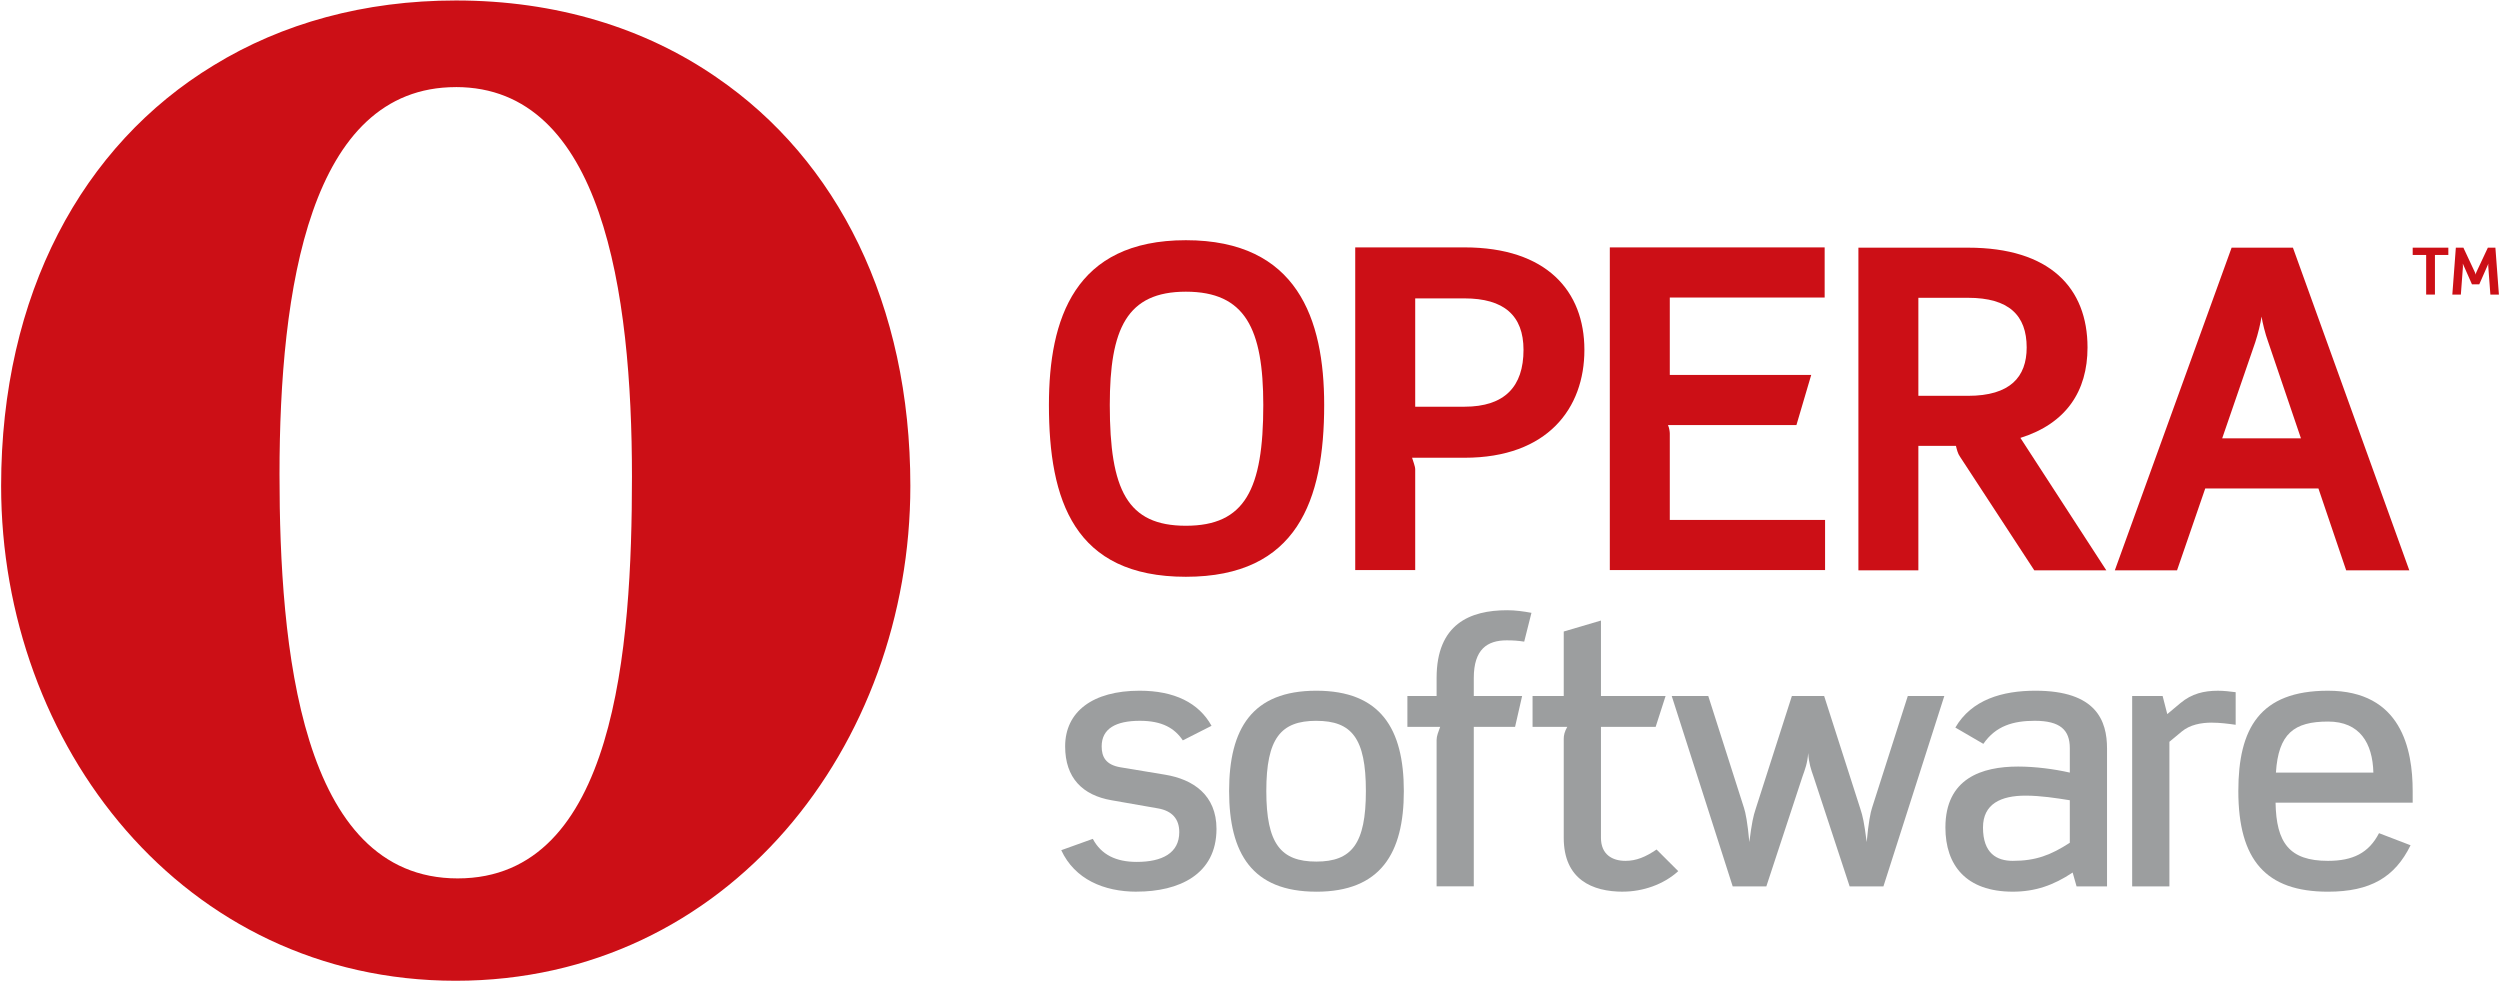
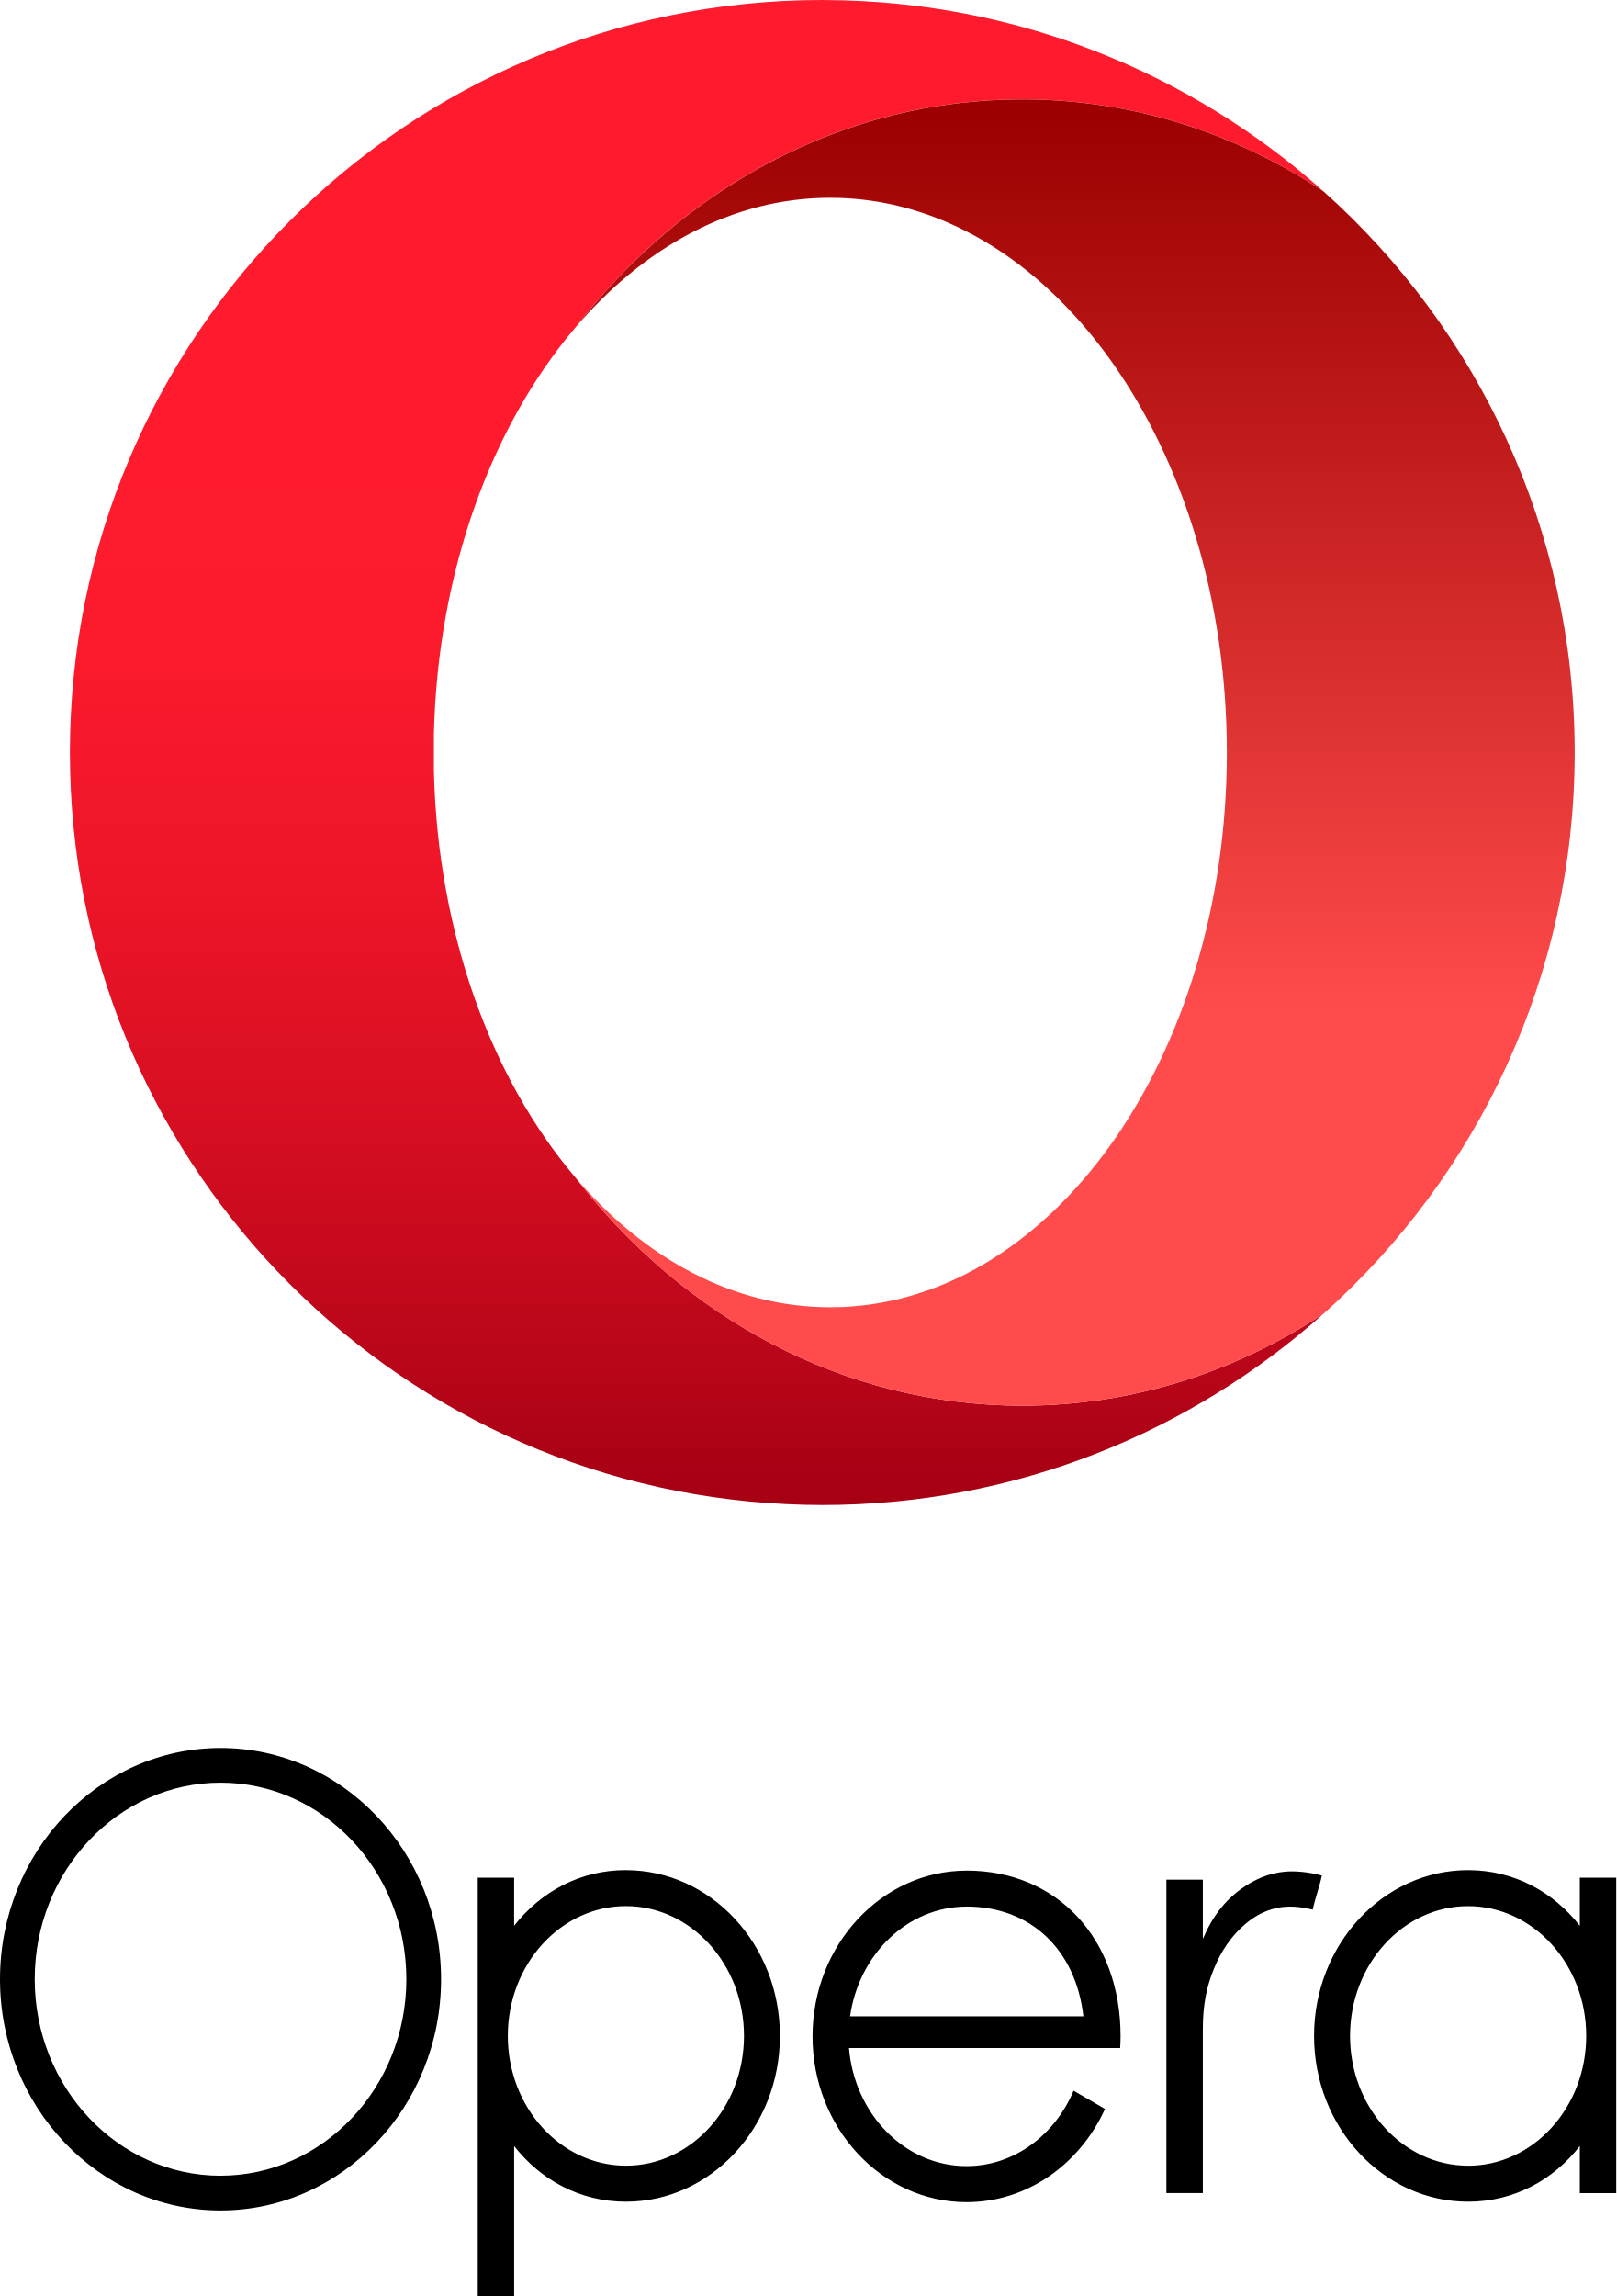
- <svg xmlns="http://www.w3.org/2000/svg" viewBox="0 0 400 157">
-   <path d="M189.74,92.285c-17.901,0-21.912-12.244-21.912-27.496,0-13.75,4.079-26.355,21.912-26.355s22.129,12.605,22.129,26.355c0,15.252-4.3,27.496-22.13,27.496zm0-45.615c-9.454,0-12.174,5.943-12.174,18.119,0,13.605,2.789,19.332,12.174,19.332,9.454,0,12.386-5.801,12.386-19.332-0.01-12.176-2.87-18.119-12.39-18.119z" fill="#CC0F16" />
-   <path d="M234.31,73.24h-8.379c0.142,0.5,0.502,1.359,0.502,1.859v16.111h-9.597v-51.628h17.475c13.179,0,19.192,7.018,19.192,16.395,0.01,9.314-5.86,17.263-19.18,17.263zm0-25.498h-7.877v17.332h7.877c6.446,0,9.452-3.225,9.452-9.098,0-5.511-3.15-8.234-9.45-8.234z" fill="#CC0F16" />
-   <path d="M257.57,91.211v-51.629h34.375v8.021h-24.778v12.387h22.628l-2.366,8.02h-20.549c0.214,0.5,0.287,1.072,0.287,1.365v13.814h24.845v8.021h-34.434z" fill="#CC0F16" />
-   <path d="M325.49,91.258l-11.89-18.188c-0.362-0.504-0.503-1.145-0.649-1.727h-6.013v19.914h-9.593v-51.63h17.543c13.104,0,19.115,6.445,19.115,15.971,0,7.016-3.437,12.174-10.74,14.465l13.751,21.195h-11.522zm-10.6-43.61h-7.951v15.684h7.951c6.731,0,9.378-3.012,9.378-7.734,0-5.16-2.86-7.95-9.38-7.95z" fill="#CC0F16" />
-   <path d="M375.39,91.258l-4.441-13.102h-18.112l-4.512,13.102h-9.955l18.688-51.631h9.81l18.622,51.631h-10.114zm-12.47-36.516c-0.5-1.365-0.926-3.152-1.07-4.086-0.144,1.004-0.577,2.795-1.003,4.086l-5.299,15.395h12.604l-5.23-15.395z" fill="#CC0F16" />
-   <path d="M181.88,142.67c-5.276,0-9.926-1.99-12.08-6.639l5.049-1.814c1.359,2.557,3.736,3.688,7.031,3.688,4.082,0,6.804-1.42,6.804-4.764,0-2.094-1.135-3.404-3.403-3.799l-7.43-1.301c-4.646-0.799-7.428-3.58-7.428-8.621,0-5.562,4.427-8.906,11.909-8.906,5.557,0,9.47,1.928,11.514,5.615l-4.594,2.332c-1.305-1.938-3.291-3.133-6.864-3.133-3.854,0-6.121,1.252-6.121,4.092,0,1.645,0.626,2.947,3.005,3.346l7.139,1.184c4.485,0.742,8.228,3.238,8.228,8.682-0.01,7.31-6.03,10.03-12.77,10.03z" fill="#9C9E9F" />
-   <path d="M210.61,142.67c-10.269,0-13.953-6.127-13.953-16.107,0-9.982,3.684-16.049,13.953-16.049,10.257,0,14.003,6.066,14.003,16.049,0.01,9.98-3.74,16.11-14,16.11zm0-27.34c-5.678,0-8,2.787-8,11.234s2.323,11.289,8,11.289c5.666,0,7.932-2.842,7.932-11.289s-2.26-11.23-7.93-11.23z" fill="#9C9E9F" />
-   <path d="M243.86,102.66c-0.938-0.15-1.788-0.205-2.778-0.205-3.122,0-5.276,1.428-5.276,6.016v2.887h7.734l-1.128,4.938h-6.606v25.521h-5.95v-23.426c0-0.621,0.281-1.303,0.57-2.096h-5.243v-4.938h4.673v-2.887c0-8.619,5.332-10.834,11.289-10.834,1.315,0,2.608,0.18,3.888,0.418l-1.16,4.606z" fill="#9C9E9F" />
-   <path d="M259.67,142.67c-4.883,0-9.472-1.93-9.472-8.623v-15.818c0-0.57,0.114-1.137,0.564-1.93h-5.553v-4.938h4.989v-10.318l5.955-1.756v12.074h10.34l-1.588,4.938h-8.752v17.748c0,2.67,1.809,3.689,3.915,3.689,1.756,0,3.228-0.627,4.984-1.814l3.466,3.461c-2.35,2.15-5.69,3.28-8.86,3.28z" fill="#9C9E9F" />
-   <path d="M301.33,141.82h-5.389l-5.786-17.588c-0.397-1.129-0.732-2.094-0.847-3.738-0.114,1.645-0.51,2.609-0.907,3.738l-5.786,17.588h-5.384l-9.755-30.459h5.847l5.722,17.924c0.229,0.684,0.57,2.328,0.849,5.445,0.399-3.117,0.626-4.139,1.024-5.332l5.782-18.037h5.164l5.786,18.037c0.395,1.193,0.622,2.215,1.02,5.332,0.283-3.117,0.618-4.762,0.847-5.445l5.73-17.924h5.842l-9.74,30.46z" fill="#9C9E9F" />
-   <path d="M332.25,141.82l-0.626-2.215c-3.062,2.045-6.011,3.064-9.58,3.064-7.487,0-10.779-4.252-10.779-10.268,0-7.879,5.844-9.752,11.63-9.752,2.718,0,5.78,0.396,8.275,0.967v-3.916c0-2.895-1.528-4.373-5.613-4.373-3.405,0-6.238,0.801-8.221,3.691l-4.481-2.609c2.605-4.479,7.542-5.896,12.816-5.896,9.751,0,11.454,4.814,11.454,9.244v22.062h-4.87zm-1.08-13.78c-2.208-0.348-4.649-0.738-7.087-0.738-3.913,0-6.804,1.303-6.804,5.1,0,4.141,2.21,5.334,4.764,5.334,3.682,0,6.065-0.912,9.126-2.893v-6.799z" fill="#9C9E9F" />
-   <path d="M353.91,115.62c-1.761,0-3.52,0.344-4.822,1.418l-1.983,1.645v23.141h-5.959v-30.459h4.875l0.743,2.889,2.096-1.752c1.815-1.529,3.798-1.984,6.009-1.984,0.966,0,1.875,0.113,2.837,0.232v5.215c-1.2-0.17-2.5-0.34-3.8-0.34z" fill="#9C9E9F" />
-   <path d="M364.09,128.43c0.11,6.414,2.204,9.307,8.386,9.307,3.976,0,6.527-1.252,8.167-4.43l5.047,1.936c-2.5,5.1-6.406,7.428-13.214,7.428-9.919,0-14.342-5.049-14.342-16.107,0-9.982,3.401-16.049,14.342-16.049,11.743,0,13.552,9.359,13.552,16.049v1.867h-21.946zm8.39-12.98c-5.437,0-7.936,1.928-8.333,8.168h15.593c-0.12-4.71-2.16-8.17-7.26-8.17z" fill="#9C9E9F" />
-   <path d="M114.69,12.406c-11.492-7.945-25.71-12.33-41.746-12.33-14.667,0-27.812,3.664-38.742,10.365-21.059,12.77-34.022,36.676-34.022,67.309,0,41.436,29.091,79.172,72.735,79.172,43.656,0,72.741-37.736,72.741-79.172,0-29.123-11.72-52.168-30.97-65.342zm-41.752,1.526c23.414,0,28.176,32.672,28.176,62.34,0,27.48-2.649,64.273-27.889,64.273-25.241,0-28.504-37.152-28.504-64.633,0.004-29.659,4.804-61.975,28.221-61.975z" fill="#CC0F16" />
-   <path d="M389.59,40.793v6.338h-1.405v-6.338h-2.154v-1.166h5.703v1.166h-2.139z" fill="#CC0F16" />
-   <path d="M398.46,47.131l-0.333-4.455c-0.01-0.156-0.021-0.354,0.021-0.51l-1.467,3.33h-1.166l-1.467-3.32c0.021,0.178,0.031,0.387,0.021,0.531l-0.333,4.424h-1.363l0.562-7.504h1.207l1.853,3.965c0.062,0.135,0.094,0.26,0.114,0.354,0.021-0.125,0.042-0.25,0.094-0.363l1.853-3.955h1.207l0.562,7.504h-1.353z" fill="#CC0F16" />
+ <svg xmlns="http://www.w3.org/2000/svg" viewBox="0 0 86.355 122.652">
+   <linearGradient id="a" gradientUnits="userSpaceOnUse" x1="37.231" y1="1.311" x2="37.231" y2="79.228">
+     <stop offset=".3" stop-color="#FF1B2D" />
+     <stop offset=".438" stop-color="#FA1A2C" />
+     <stop offset=".594" stop-color="#ED1528" />
+     <stop offset=".758" stop-color="#D60E21" />
+     <stop offset=".927" stop-color="#B70519" />
+     <stop offset="1" stop-color="#A70014" />
+   </linearGradient>
+   <linearGradient id="b" gradientUnits="userSpaceOnUse" x1="57.418" y1="5.903" x2="57.418" y2="74.817">
+     <stop offset="0" stop-color="#9C0000" />
+     <stop offset=".7" stop-color="#FF4B4B" />
+   </linearGradient>
+   <path fill="url(#a)" d="M30.702 62.853c-4.444-5.246-7.323-13.003-7.52-21.707v-1.894c.196-8.704 3.075-16.46 7.52-21.707 5.766-7.49 14.34-12.237 23.912-12.237 5.89 0 11.4 1.798 16.11 4.925C63.65 3.903 54.32.04 44.087.003c-.05 0-.1-.003-.152-.003-22.2 0-40.2 17.998-40.2 40.2 0 21.558 16.973 39.152 38.286 40.15.636.03 1.274.048 1.916.048 10.292 0 19.678-3.87 26.79-10.23-4.712 3.125-10.22 4.923-16.11 4.923-9.573 0-18.146-4.747-23.913-12.236z" />
+   <path fill="url(#b)" d="M30.702 17.546c3.688-4.354 8.454-6.98 13.658-6.98 11.702 0 21.19 13.268 21.19 29.634s-9.487 29.634-21.19 29.634c-5.205 0-9.97-2.626-13.658-6.98 5.767 7.49 14.34 12.237 23.913 12.237 5.888 0 11.397-1.796 16.11-4.92 8.228-7.36 13.41-18.06 13.41-29.97 0-11.908-5.18-22.605-13.408-29.966-4.712-3.126-10.222-4.925-16.11-4.925-9.575 0-18.148 4.75-23.915 12.237z" />
+   <path d="M33.44 99.9c-2.44 0-4.544 1.152-5.97 2.975v-2.57h-1.944v22.346h1.945v-8.01c1.426 1.822 3.53 2.973 5.97 2.973 4.54 0 8.23-3.973 8.23-8.856 0-4.882-3.69-8.855-8.23-8.855zm0 15.79c-3.477 0-6.307-3.11-6.307-6.933s2.83-6.934 6.308-6.934c3.48 0 6.31 3.11 6.31 6.934 0 3.823-2.83 6.934-6.31 6.934zM11.783 93.377C5.286 93.377 0 98.917 0 105.73c0 6.81 5.286 12.353 11.783 12.353s11.783-5.542 11.783-12.353c0-6.812-5.286-12.353-11.783-12.353zm0 22.85c-5.474 0-9.928-4.71-9.928-10.498 0-5.79 4.454-10.5 9.928-10.5 5.474 0 9.928 4.71 9.928 10.5 0 5.787-4.452 10.496-9.926 10.496zM68.88 99.97c-.67.028-1.304.205-1.895.52-1.245.662-2.106 1.673-2.656 2.96l-.043.092-.018-.003v-3.098h-.003v-.03h-1.945v16.742h1.948v-8.786c0-1.235.195-2.24.6-3.217.374-.905.898-1.71 1.65-2.353.882-.756 1.893-1.08 3.052-.896.188.03.374.073.57.11.11-.553.374-1.26.486-1.82-.54-.152-1.244-.242-1.75-.22zm-17.237-.042c-4.537 0-8.23 3.973-8.23 8.856s3.693 8.855 8.23 8.855c3.246 0 6.058-2.035 7.396-4.98l-1.677-.975c-1.002 2.376-3.186 4.03-5.72 4.03-3.288 0-5.992-2.778-6.28-6.31H59.85c.013-.206.022-.413.022-.623 0-5.214-3.383-8.855-8.23-8.855zm0 1.92c3.436 0 5.84 2.316 6.242 5.862H45.42c.47-3.314 3.078-5.86 6.223-5.86zm32.767-1.542v2.57c-1.424-1.823-3.528-2.974-5.97-2.974-4.537 0-8.23 3.973-8.23 8.856s3.693 8.856 8.23 8.856c2.44 0 4.545-1.15 5.97-2.974v2.516h1.945v-16.85H84.41zm-5.97 15.385c-3.477 0-6.307-3.11-6.307-6.932s2.83-6.934 6.308-6.934 6.31 3.11 6.31 6.934c0 3.823-2.83 6.934-6.31 6.934z" />
</svg>
